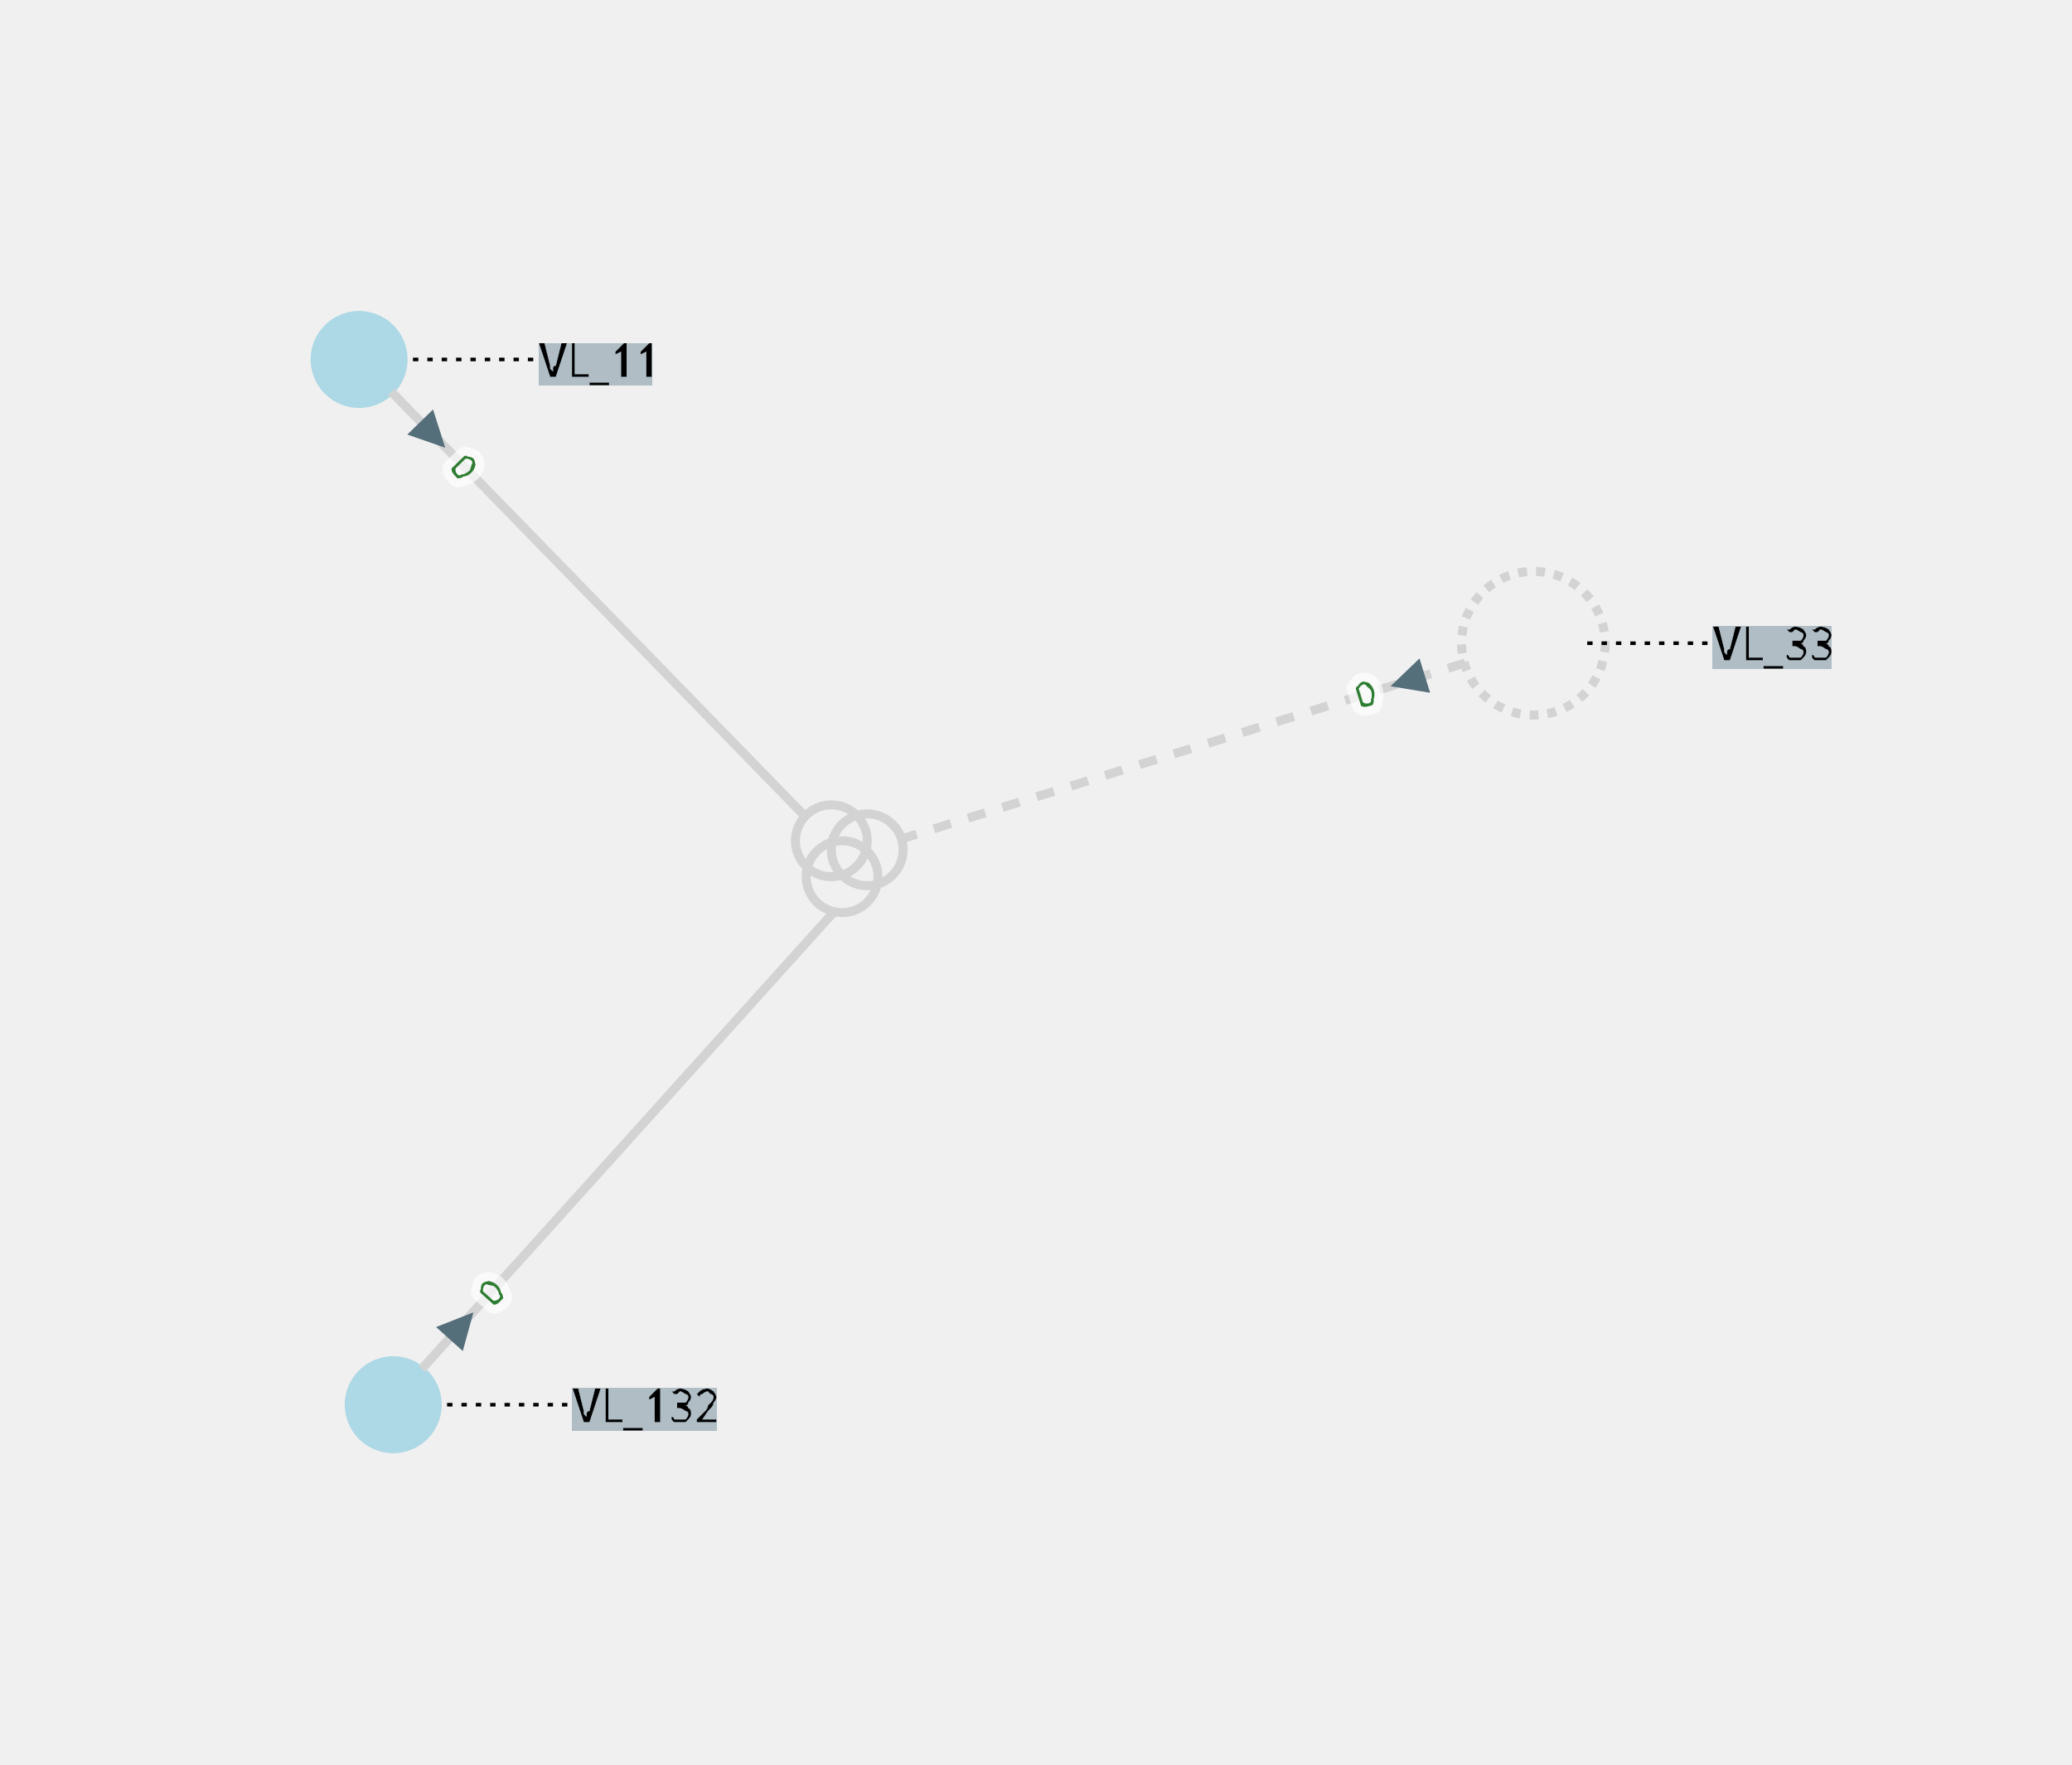
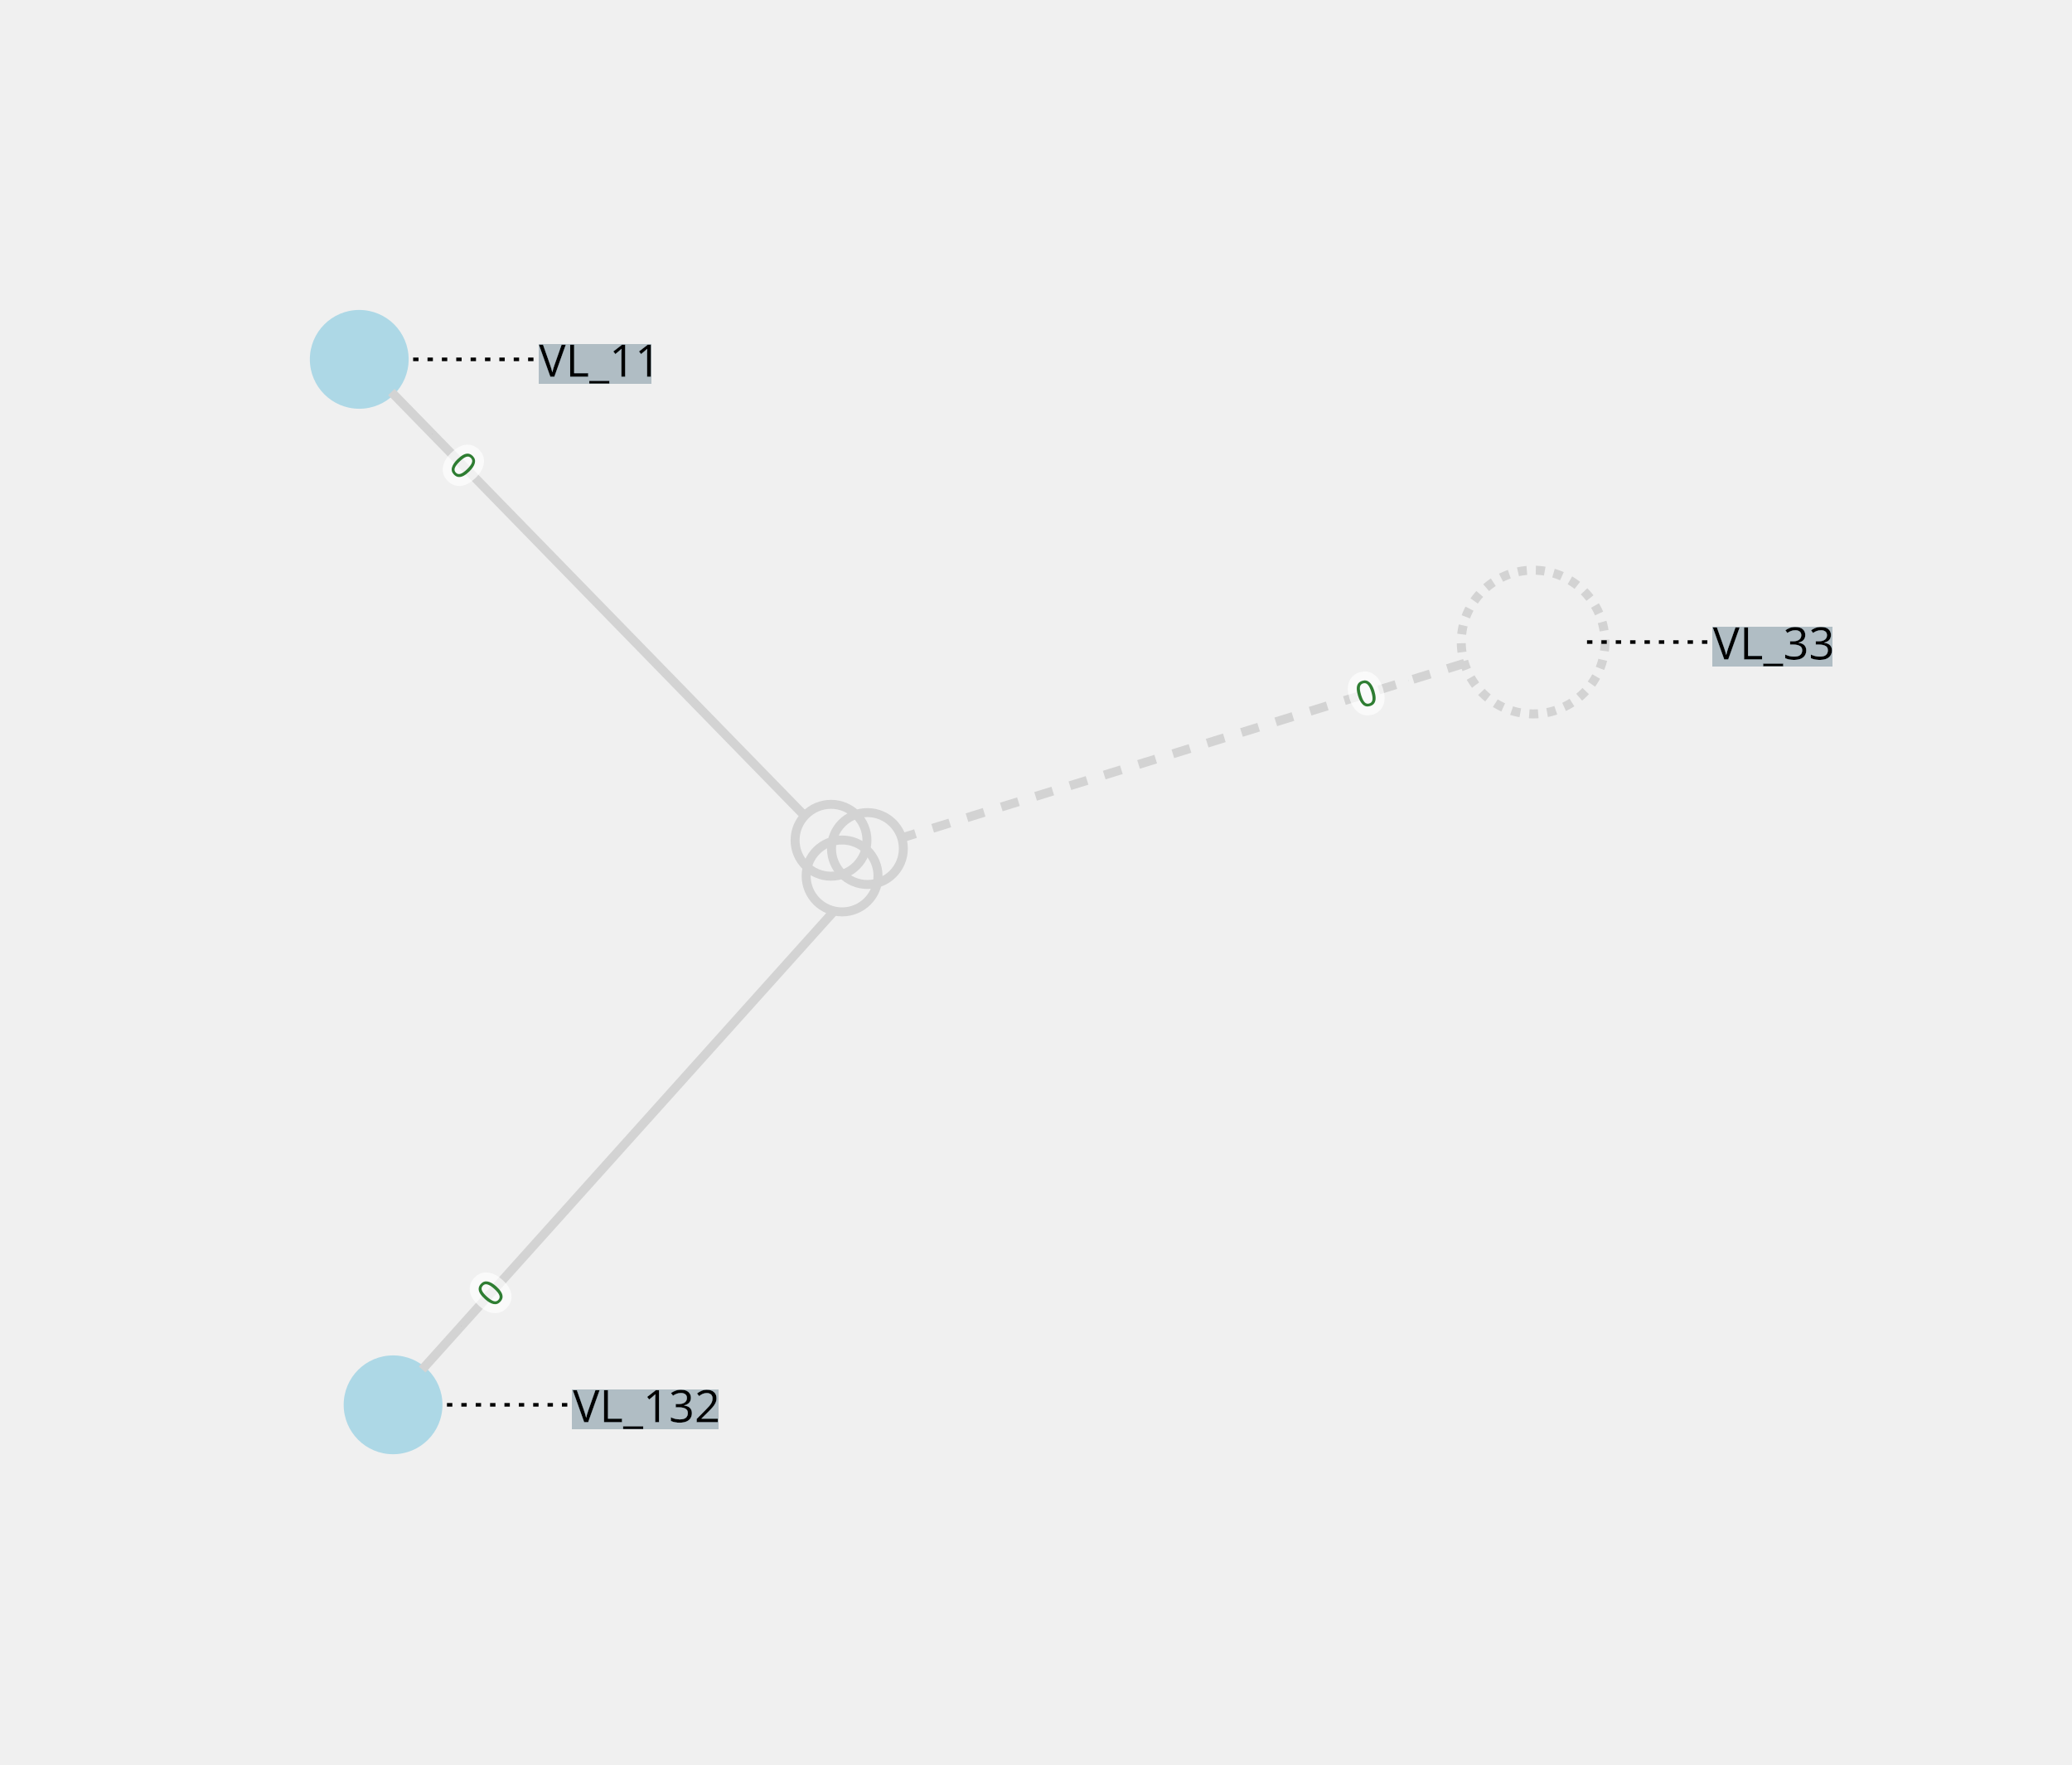
- <svg xmlns="http://www.w3.org/2000/svg" width="800.00" height="680.96" viewBox="-3.99 -4.23 11.54 9.82">
+ <svg xmlns="http://www.w3.org/2000/svg" width="800.00" height="680.96" viewBox="-398.78 -422.73 1153.52 981.87">
  <style>
- .nad-branch-edges polyline, .nad-branch-edges path {stroke: var(--nad-vl-color, lightgrey); stroke-width: 0.05; fill: none}
- .nad-branch-edges circle {stroke: var(--nad-vl-color, lightgrey); stroke-width: 0.05; fill: none}
- .nad-3wt-edges polyline {stroke: var(--nad-vl-color, lightgrey); stroke-width: 0.05; fill: none}
- .nad-text-edges {stroke: black; stroke-width: 0.02; stroke-dasharray: .03,.05}
- .nad-branch-edges .nad-disconnected polyline, .nad-3wt-edges .nad-disconnected polyline {stroke-dasharray: .1,.1}
+ .nad-branch-edges polyline, .nad-branch-edges path {stroke: var(--nad-vl-color, lightgrey); stroke-width: 5; fill: none}
+ .nad-branch-edges circle {stroke: var(--nad-vl-color, lightgrey); stroke-width: 5; fill: none}
+ .nad-3wt-edges polyline {stroke: var(--nad-vl-color, lightgrey); stroke-width: 5; fill: none}
+ .nad-text-edges {stroke: black; stroke-width: 2; stroke-dasharray: 3,5}
+ .nad-branch-edges .nad-disconnected polyline, .nad-3wt-edges .nad-disconnected polyline {stroke-dasharray: 10,10}
.nad-vl-nodes circle, .nad-vl-nodes path {fill: var(--nad-vl-color, lightblue)}
- .nad-vl-nodes circle.nad-unknown-busnode {stroke: lightgrey; stroke-width: 0.05; stroke-dasharray: .05,.05; fill: none}
- .nad-hvdc-edge polyline.nad-hvdc {stroke: grey; stroke-width: 0.2}
- .nad-3wt-nodes circle {stroke: var(--nad-vl-color, lightgrey); stroke-width: 0.05; fill: none}
+ .nad-vl-nodes circle.nad-unknown-busnode {stroke: lightgrey; stroke-width: 5; stroke-dasharray: 5,5; fill: none}
+ .nad-hvdc-edge polyline.nad-hvdc {stroke: grey; stroke-width: 20}
+ .nad-3wt-nodes circle {stroke: var(--nad-vl-color, lightgrey); stroke-width: 5; fill: none}
.nad-state-out .nad-arrow-in {visibility: hidden}
.nad-state-in .nad-arrow-out {visibility: hidden}
.nad-active path {stroke: none; fill: #546e7a}
.nad-active {visibility: visible}
.nad-reactive {visibility: hidden}
.nad-reactive path {stroke: none; fill: #0277bd}
.nad-text-background {flood-color: #90a4aeaa}
- .nad-text-nodes {font: 0.25px "Verdana"; fill: black; dominant-baseline: central}
- .nad-edge-infos text {font: 0.2px "Verdana"; dominant-baseline:middle; stroke: #FFFFFFAA; stroke-width: 0.1; stroke-linejoin:round; paint-order: stroke}
+ .nad-text-nodes {font: 25px "Verdana"; fill: black; dominant-baseline: central}
+ .nad-edge-infos text {font: 20px "Verdana"; dominant-baseline:middle; stroke: #FFFFFFAA; stroke-width: 10; stroke-linejoin:round; paint-order: stroke}
.nad-edge-infos .nad-state-in text {fill: #b71c1c}
.nad-edge-infos .nad-state-out text {fill: #2e7d32}
.nad-vl0to30 {--nad-vl-color: #AFB42B}
.nad-vl30to50 {--nad-vl-color: #EF9A9A}
.nad-vl50to70 {--nad-vl-color: #9C27B0}
.nad-vl70to120 {--nad-vl-color: #E65100}
.nad-vl120to180 {--nad-vl-color: #00ACC1}
.nad-vl180to300 {--nad-vl-color: #2E7D32}
.nad-vl300to500 {--nad-vl-color: #D32F2F}
.nad-branch-edges .nad-overload polyline, .nad-branch-edges .nad-overload path {animation: line-blink 3s infinite}
.nad-vl-nodes .nad-overvoltage {animation: node-over-blink 3s infinite}
.nad-vl-nodes .nad-undervoltage {animation: node-under-blink 3s infinite}

@keyframes line-blink {
-   0%, 80%, 100% {stroke: var(--nad-vl-color, black); stroke-width: 0.05}
-   40% {stroke: #FFEB3B; stroke-width: 0.15}
+   0%, 80%, 100% {stroke: var(--nad-vl-color, black); stroke-width: 5}
+   40% {stroke: #FFEB3B; stroke-width: 15}
}
@keyframes node-over-blink {
  0%, 80%, 100% {stroke: white; stroke-width: 0}
-   40% {stroke: #ff5722; stroke-width: 0.15}
+   40% {stroke: #ff5722; stroke-width: 15}
}
@keyframes node-under-blink {
  0%, 80%, 100% {stroke: white; stroke-width: 0}
-   40% {stroke: #00BCD4; stroke-width: 0.15}
+   40% {stroke: #00BCD4; stroke-width: 15}
}
</style>
  <defs>
    <filter id="textBgFilter" x="0" y="0" width="1" height="1">
      <feFlood class="nad-text-background" />
      <feComposite in="SourceGraphic" operator="over" />
    </filter>
  </defs>
  <g class="nad-vl-nodes">
-     <g transform="translate(-1.99,-2.23)" id="0" class="nad-vl0to30">
-       <circle r="0.27" id="1" />
+     <g transform="translate(-198.78,-222.73)" id="0" class="nad-vl0to30">
+       <circle r="27.50" id="1" />
    </g>
-     <g transform="translate(-1.80,3.59)" id="2" class="nad-vl120to180">
-       <circle r="0.27" id="3" />
+     <g transform="translate(-179.95,359.14)" id="2" class="nad-vl120to180">
+       <circle r="27.50" id="3" />
    </g>
-     <g transform="translate(4.55,-0.65)" id="4" class="nad-vl30to50">
-       <circle class="nad-unknown-busnode" r="0.40" />
+     <g transform="translate(454.74,-65.39)" id="4" class="nad-vl30to50">
+       <circle class="nad-unknown-busnode" r="40.00" />
    </g>
  </g>
  <g class="nad-branch-edges" />
  <g class="nad-3wt-edges">
    <g id="6" class="nad-vl0to30">
-       <polyline points="-1.81,-2.05 0.49,0.31" />
-       <g class="nad-edge-infos" transform="translate(-1.58,-1.81)">
+       <polyline points="-180.89,-204.55 49.18,31.35" />
+       <g class="nad-edge-infos" transform="translate(-158.20,-181.29)">
        <g class="nad-active nad-state-out">
          <g transform="rotate(135.72)">
            <path class="nad-arrow-in" d="M-0.1 -0.1 H0.1 L0 0.1z" />
            <path class="nad-arrow-out" d="M-0.1 0.1 H0.1 L0 -0.1z" />
          </g>
-           <text transform="rotate(45.72)" x="0.19">0</text>
+           <text transform="rotate(45.72)" x="19.00">0</text>
        </g>
        <g class="nad-reactive nad-state-out">
          <g transform="rotate(135.72)">
            <path class="nad-arrow-in" d="M-0.1 -0.1 H0.1 L0 0.1z" />
            <path class="nad-arrow-out" d="M-0.1 0.1 H0.1 L0 -0.1z" />
          </g>
-           <text transform="rotate(45.72)" x="0.19">0</text>
+           <text transform="rotate(45.72)" x="19.00">0</text>
        </g>
      </g>
    </g>
    <g id="7" class="nad-vl120to180">
-       <polyline points="-1.64,3.39 0.66,0.84" />
-       <g class="nad-edge-infos" transform="translate(-1.42,3.15)">
+       <polyline points="-163.72,339.48 65.60,84.29" />
+       <g class="nad-edge-infos" transform="translate(-142.00,315.30)">
        <g class="nad-active nad-state-out">
          <g transform="rotate(41.94)">
            <path class="nad-arrow-in" d="M-0.1 -0.1 H0.1 L0 0.1z" />
            <path class="nad-arrow-out" d="M-0.1 0.1 H0.1 L0 -0.1z" />
          </g>
-           <text transform="rotate(-48.06)" x="0.19">0</text>
+           <text transform="rotate(-48.06)" x="19.00">0</text>
        </g>
        <g class="nad-reactive nad-state-out">
          <g transform="rotate(41.94)">
            <path class="nad-arrow-in" d="M-0.1 -0.1 H0.1 L0 0.1z" />
            <path class="nad-arrow-out" d="M-0.1 0.1 H0.1 L0 -0.1z" />
          </g>
-           <text transform="rotate(-48.06)" x="0.19">0</text>
+           <text transform="rotate(-48.06)" x="19.00">0</text>
        </g>
      </g>
    </g>
    <g id="8" class="nad-disconnected nad-vl30to50">
-       <polyline points="4.17,-0.54 1.03,0.44" />
-       <g class="nad-edge-infos" transform="translate(3.85,-0.44)">
+       <polyline points="416.54,-53.55 103.24,43.60" />
+       <g class="nad-edge-infos" transform="translate(385.49,-43.92)">
        <g class="nad-active nad-state-out">
          <g transform="rotate(-107.23)">
            <path class="nad-arrow-in" d="M-0.1 -0.1 H0.1 L0 0.1z" />
            <path class="nad-arrow-out" d="M-0.1 0.1 H0.1 L0 -0.1z" />
          </g>
-           <text transform="rotate(-17.23)" x="-0.19" style="text-anchor:end">0</text>
+           <text transform="rotate(-17.23)" x="-19.00" style="text-anchor:end">0</text>
        </g>
        <g class="nad-reactive nad-state-out">
          <g transform="rotate(-107.23)">
            <path class="nad-arrow-in" d="M-0.1 -0.1 H0.1 L0 0.1z" />
            <path class="nad-arrow-out" d="M-0.1 0.1 H0.1 L0 -0.1z" />
          </g>
-           <text transform="rotate(-17.23)" x="-0.19" style="text-anchor:end">0</text>
+           <text transform="rotate(-17.23)" x="-19.00" style="text-anchor:end">0</text>
        </g>
      </g>
    </g>
  </g>
  <g class="nad-3wt-nodes">
    <g>
-       <circle class="nad-vl0to30" cx="0.64" cy="0.45" r="0.20" />
-       <circle class="nad-vl120to180" cx="0.70" cy="0.65" r="0.20" />
-       <circle class="nad-disconnected nad-vl30to50" cx="0.84" cy="0.50" r="0.20" />
+       <circle class="nad-vl0to30" cx="63.86" cy="44.93" r="20.00" />
+       <circle class="nad-vl120to180" cx="70.02" cy="64.79" r="20.00" />
+       <circle class="nad-disconnected nad-vl30to50" cx="84.13" cy="49.53" r="20.00" />
    </g>
  </g>
  <g class="nad-text-edges">
-     <polyline id="0_edge" points="-1.69,-2.23 -0.99,-2.23" />
-     <polyline id="2_edge" points="-1.50,3.59 -0.80,3.59" />
-     <polyline id="4_edge" points="4.85,-0.65 5.55,-0.65" />
+     <polyline id="0_edge" points="-168.78,-222.73 -98.78,-222.73" />
+     <polyline id="2_edge" points="-149.95,359.14 -79.95,359.14" />
+     <polyline id="4_edge" points="484.74,-65.39 554.74,-65.39" />
  </g>
  <g class="nad-text-nodes">
-     <text filter="url(#textBgFilter)" y="-2.23" x="-0.99">VL_11</text>
-     <text filter="url(#textBgFilter)" y="3.59" x="-0.80">VL_132</text>
-     <text filter="url(#textBgFilter)" y="-0.65" x="5.55">VL_33</text>
+     <text filter="url(#textBgFilter)" y="-222.73" x="-98.78">VL_11</text>
+     <text filter="url(#textBgFilter)" y="359.14" x="-79.95">VL_132</text>
+     <text filter="url(#textBgFilter)" y="-65.39" x="554.74">VL_33</text>
  </g>
</svg>
